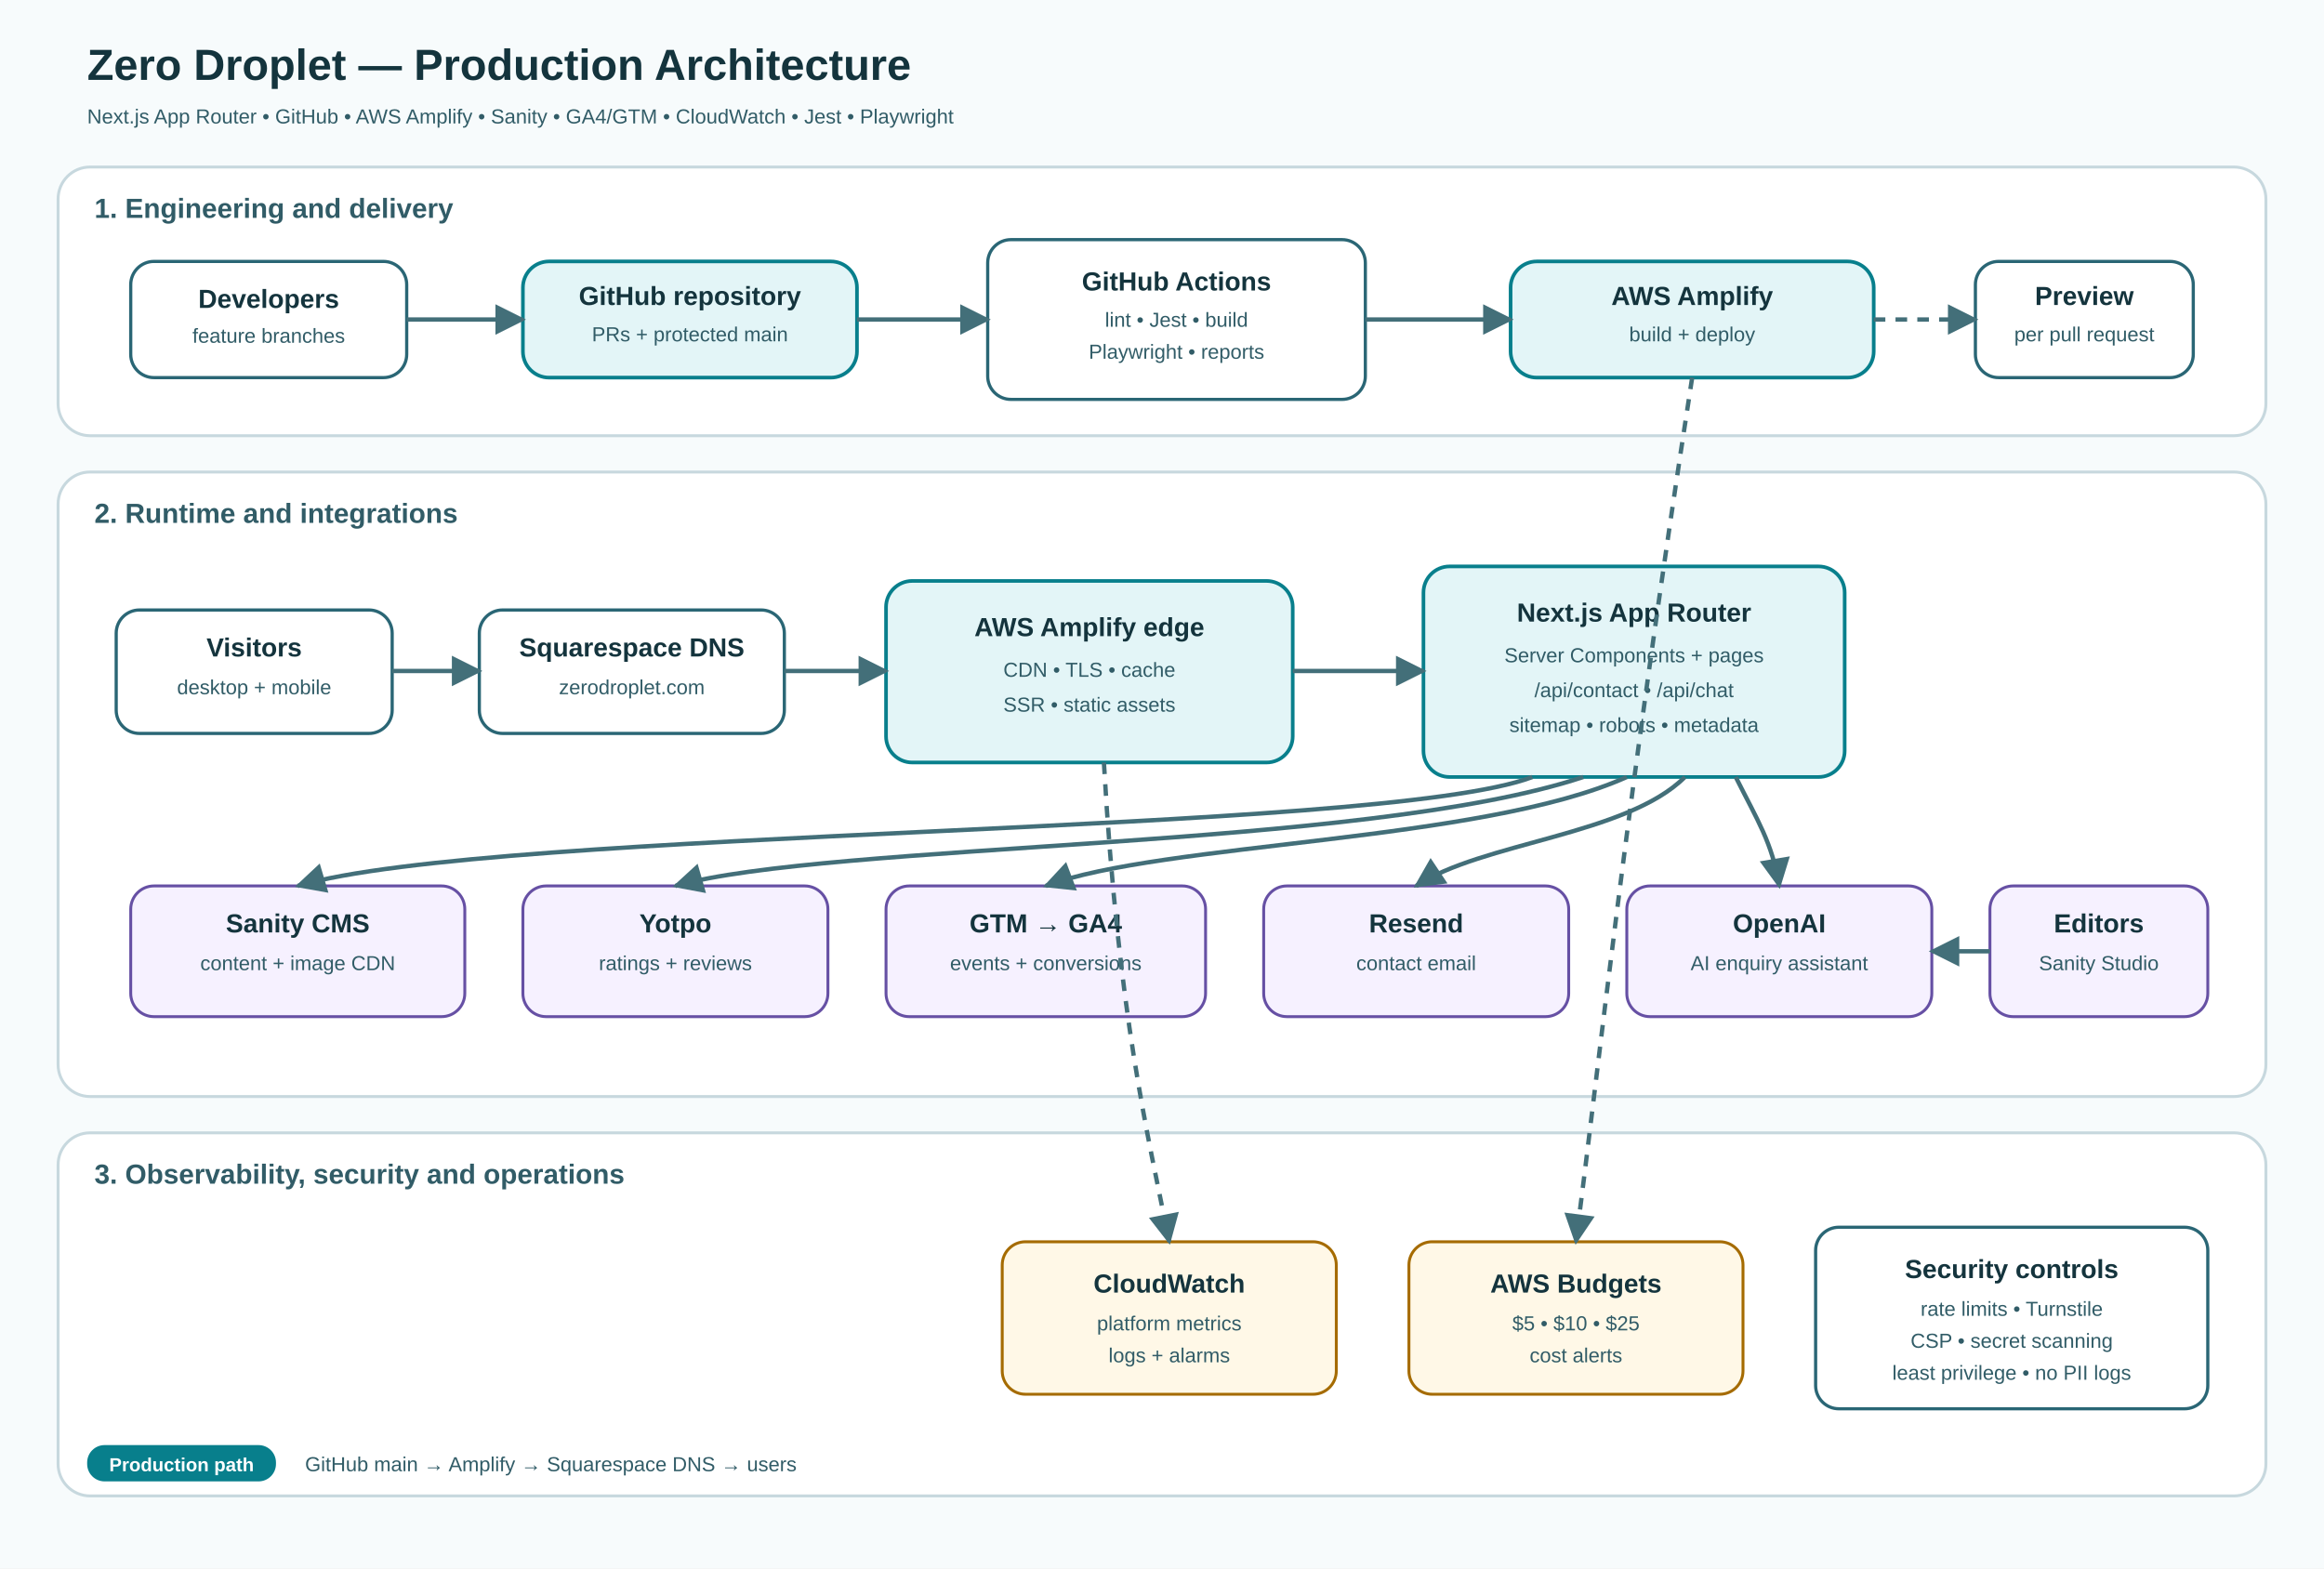
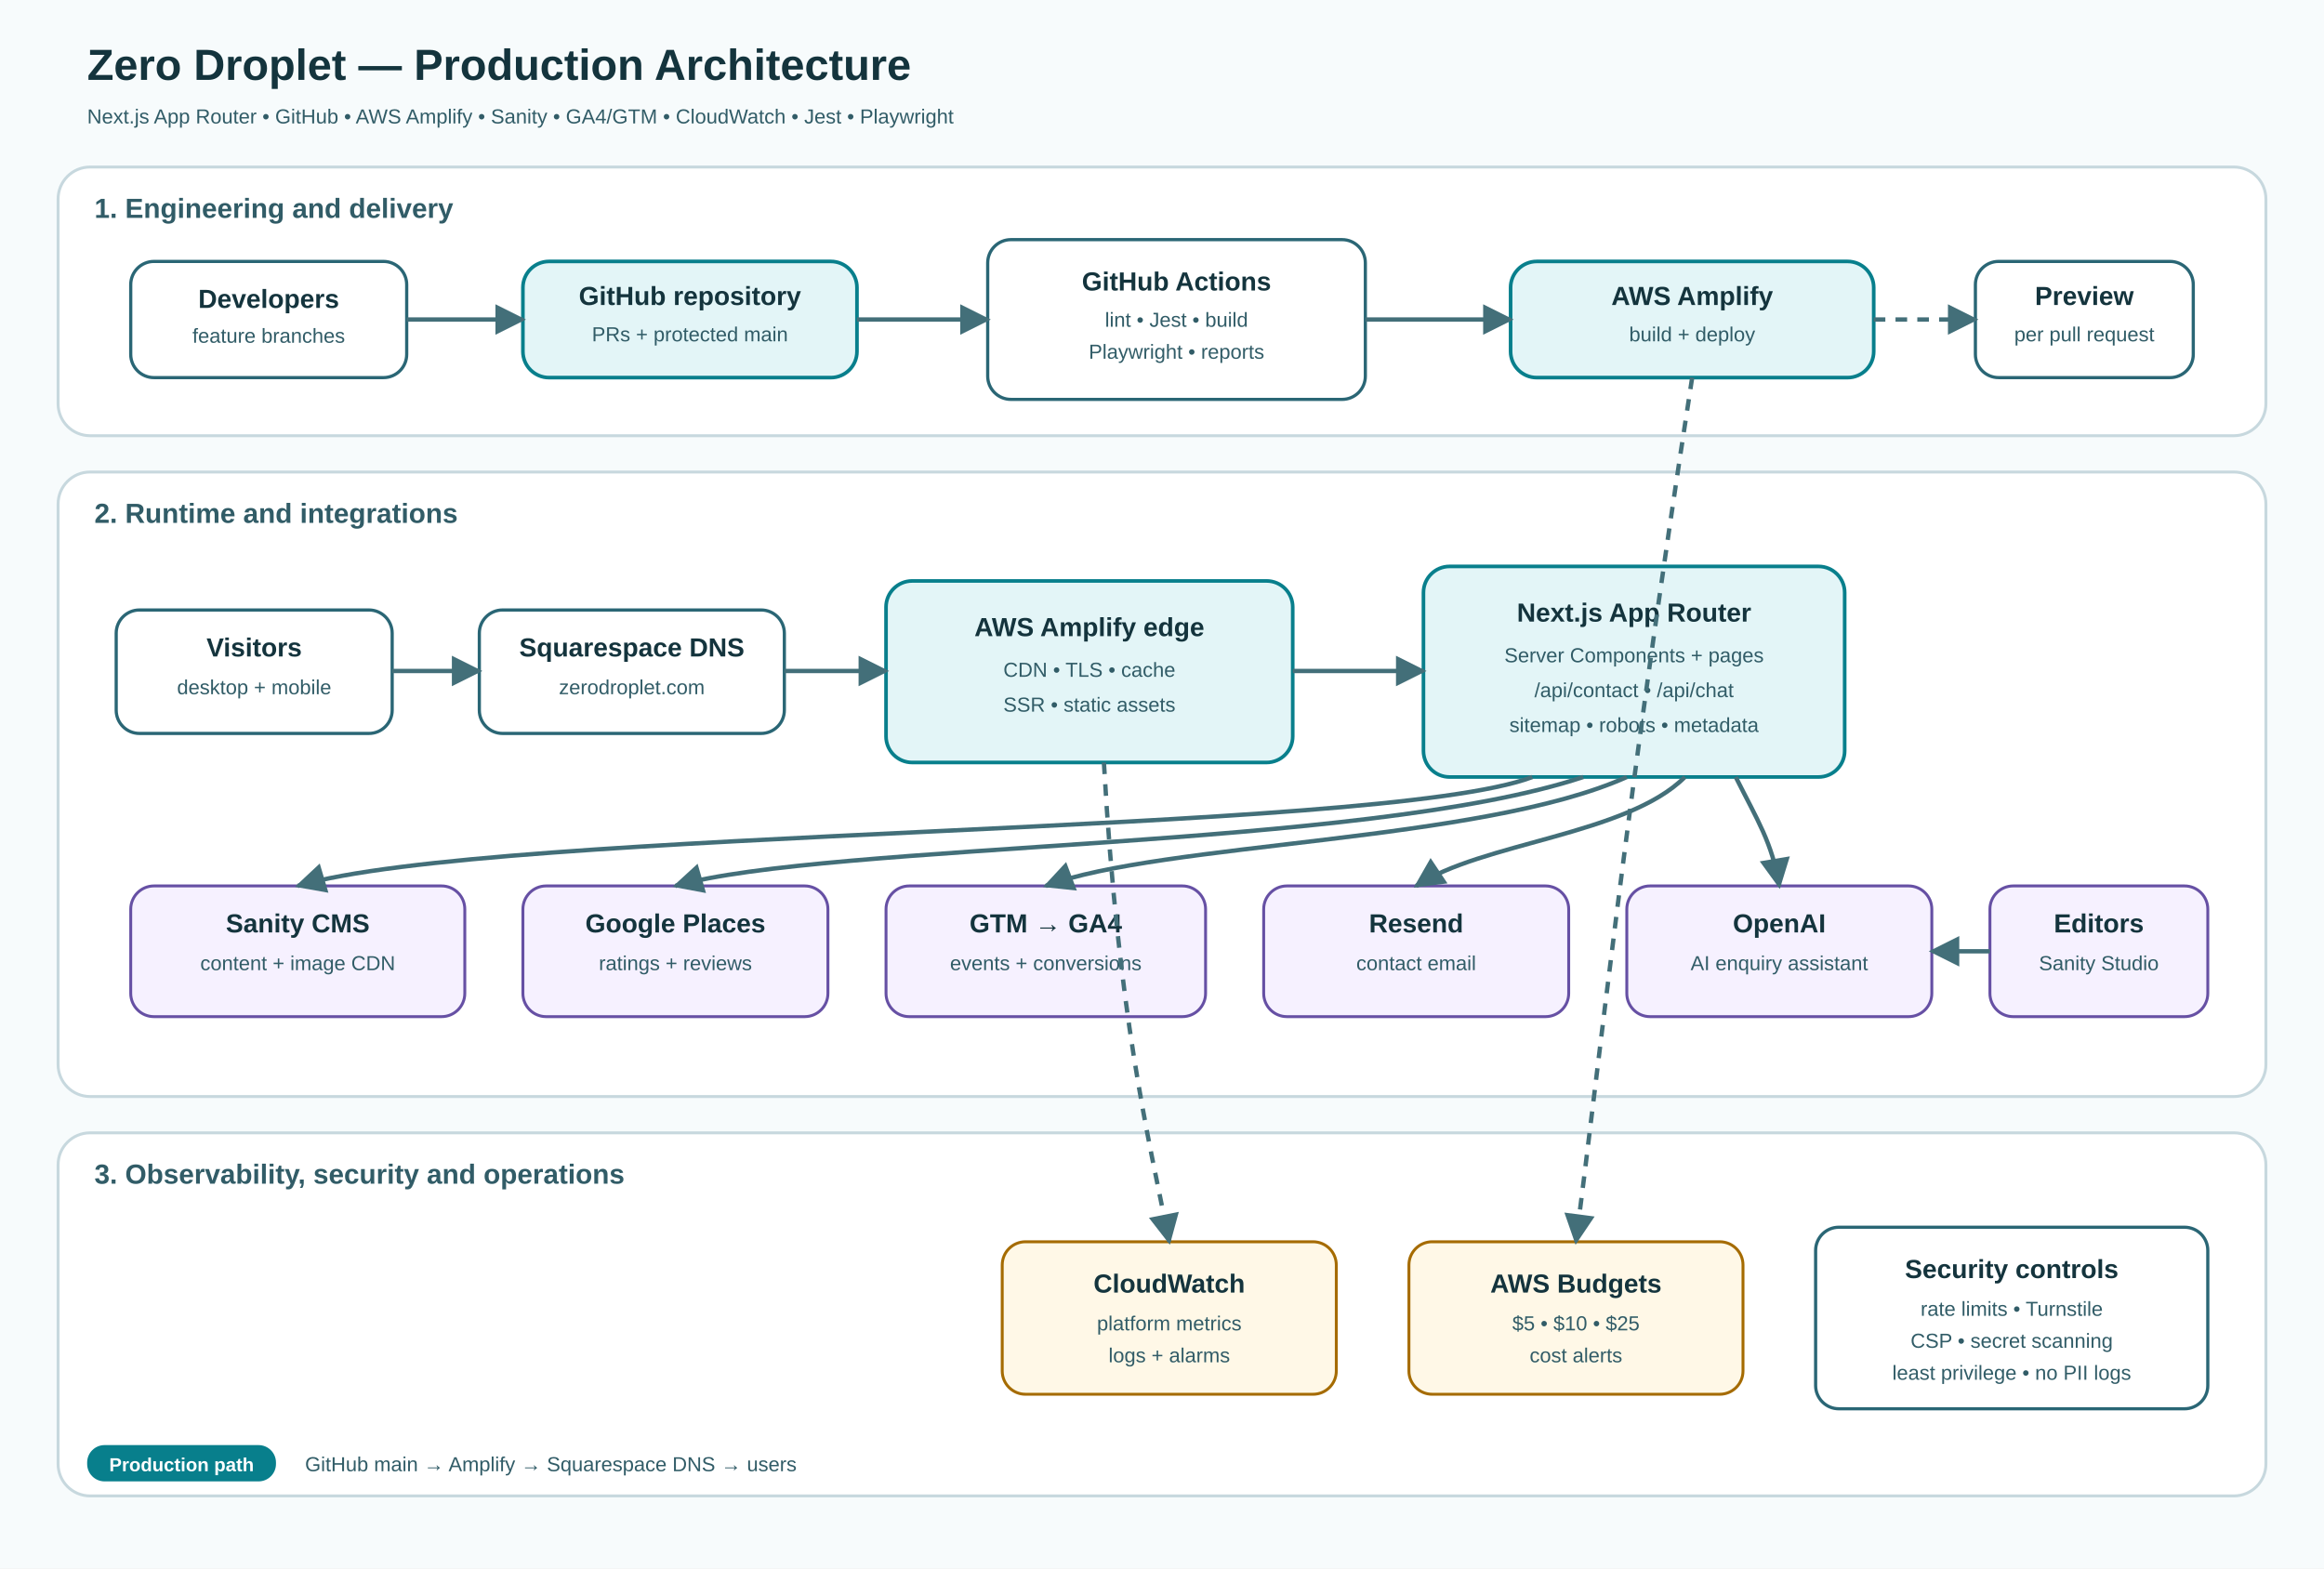
<svg xmlns="http://www.w3.org/2000/svg" width="1600" height="1080" viewBox="0 0 1600 1080" role="img" aria-labelledby="title desc">
  <defs>
    <style>
      .bg{fill:#f7fbfc}.lane{fill:#ffffff;stroke:#c7d8de;stroke-width:2}.box{fill:#ffffff;stroke:#2a6675;stroke-width:2.2;rx:16}.primary{fill:#e3f5f7;stroke:#087f8c;stroke-width:2.5;rx:18}.external{fill:#f6f1ff;stroke:#6650a4;stroke-width:2;rx:16}.obs{fill:#fff8e7;stroke:#a56b00;stroke-width:2;rx:16}.title{font:700 30px Arial,sans-serif;fill:#14343d}.laneTitle{font:700 19px Arial,sans-serif;fill:#315c67}.label{font:700 18px Arial,sans-serif;fill:#14343d}.small{font:400 14px Arial,sans-serif;fill:#315c67}.arrow{stroke:#436f79;stroke-width:3;fill:none;marker-end:url(#m)}.dash{stroke-dasharray:8 7}.edgeLabel{font:600 13px Arial,sans-serif;fill:#436f79}.badge{fill:#087f8c}.badgeText{font:700 13px Arial,sans-serif;fill:#fff}
    </style>
    <marker id="m" viewBox="0 0 10 10" refX="9" refY="5" markerWidth="7" markerHeight="7" orient="auto-start-reverse">
      <path d="M 0 0 L 10 5 L 0 10 z" fill="#436f79" />
    </marker>
  </defs>
  <rect class="bg" width="1600" height="1080" />
  <text x="60" y="55" class="title">Zero Droplet — Production Architecture</text>
  <text x="60" y="85" class="small">Next.js App Router • GitHub • AWS Amplify • Sanity • GA4/GTM • CloudWatch • Jest • Playwright</text>
  <rect x="40" y="115" width="1520" height="185" class="lane" rx="22" />
  <text x="65" y="150" class="laneTitle">1. Engineering and delivery</text>
  <rect x="90" y="180" width="190" height="80" class="box" />
  <text x="185" y="212" text-anchor="middle" class="label">Developers</text>
  <text x="185" y="236" text-anchor="middle" class="small">feature branches</text>
  <rect x="360" y="180" width="230" height="80" class="primary" />
  <text x="475" y="210" text-anchor="middle" class="label">GitHub repository</text>
  <text x="475" y="235" text-anchor="middle" class="small">PRs + protected main</text>
  <rect x="680" y="165" width="260" height="110" class="box" />
  <text x="810" y="200" text-anchor="middle" class="label">GitHub Actions</text>
  <text x="810" y="225" text-anchor="middle" class="small">lint • Jest • build</text>
  <text x="810" y="247" text-anchor="middle" class="small">Playwright • reports</text>
  <rect x="1040" y="180" width="250" height="80" class="primary" />
  <text x="1165" y="210" text-anchor="middle" class="label">AWS Amplify</text>
  <text x="1165" y="235" text-anchor="middle" class="small">build + deploy</text>
  <rect x="1360" y="180" width="150" height="80" class="box" />
  <text x="1435" y="210" text-anchor="middle" class="label">Preview</text>
  <text x="1435" y="235" text-anchor="middle" class="small">per pull request</text>
  <path d="M280 220 H360" class="arrow" />
  <path d="M590 220 H680" class="arrow" />
  <path d="M940 220 H1040" class="arrow" />
  <path d="M1290 220 H1360" class="arrow dash" />
  <rect x="40" y="325" width="1520" height="430" class="lane" rx="22" />
  <text x="65" y="360" class="laneTitle">2. Runtime and integrations</text>
  <rect x="80" y="420" width="190" height="85" class="box" />
  <text x="175" y="452" text-anchor="middle" class="label">Visitors</text>
  <text x="175" y="478" text-anchor="middle" class="small">desktop + mobile</text>
  <rect x="330" y="420" width="210" height="85" class="box" />
  <text x="435" y="452" text-anchor="middle" class="label">Squarespace DNS</text>
  <text x="435" y="478" text-anchor="middle" class="small">zerodroplet.com</text>
  <rect x="610" y="400" width="280" height="125" class="primary" />
  <text x="750" y="438" text-anchor="middle" class="label">AWS Amplify edge</text>
  <text x="750" y="466" text-anchor="middle" class="small">CDN • TLS • cache</text>
  <text x="750" y="490" text-anchor="middle" class="small">SSR • static assets</text>
  <rect x="980" y="390" width="290" height="145" class="primary" />
  <text x="1125" y="428" text-anchor="middle" class="label">Next.js App Router</text>
  <text x="1125" y="456" text-anchor="middle" class="small">Server Components + pages</text>
  <text x="1125" y="480" text-anchor="middle" class="small">/api/contact • /api/chat</text>
  <text x="1125" y="504" text-anchor="middle" class="small">sitemap • robots • metadata</text>
  <path d="M270 462 H330" class="arrow" />
  <path d="M540 462 H610" class="arrow" />
  <path d="M890 462 H980" class="arrow" />
  <rect x="90" y="610" width="230" height="90" class="external" />
  <text x="205" y="642" text-anchor="middle" class="label">Sanity CMS</text>
  <text x="205" y="668" text-anchor="middle" class="small">content + image CDN</text>
  <rect x="360" y="610" width="210" height="90" class="external" />
-   <text x="465" y="642" text-anchor="middle" class="label">Yotpo</text>
+   <text x="465" y="642" text-anchor="middle" class="label">Google Places</text>
  <text x="465" y="668" text-anchor="middle" class="small">ratings + reviews</text>
  <rect x="610" y="610" width="220" height="90" class="external" />
  <text x="720" y="642" text-anchor="middle" class="label">GTM → GA4</text>
  <text x="720" y="668" text-anchor="middle" class="small">events + conversions</text>
  <rect x="870" y="610" width="210" height="90" class="external" />
  <text x="975" y="642" text-anchor="middle" class="label">Resend</text>
  <text x="975" y="668" text-anchor="middle" class="small">contact email</text>
  <rect x="1120" y="610" width="210" height="90" class="external" />
  <text x="1225" y="642" text-anchor="middle" class="label">OpenAI</text>
  <text x="1225" y="668" text-anchor="middle" class="small">AI enquiry assistant</text>
  <rect x="1370" y="610" width="150" height="90" class="external" />
  <text x="1445" y="642" text-anchor="middle" class="label">Editors</text>
  <text x="1445" y="668" text-anchor="middle" class="small">Sanity Studio</text>
  <path d="M1055 535 C950 575 340 570 205 610" class="arrow" />
  <path d="M1090 535 C940 585 570 580 465 610" class="arrow" />
  <path d="M1120 535 C1020 580 800 580 720 610" class="arrow" />
  <path d="M1160 535 C1120 575 1020 580 975 610" class="arrow" />
  <path d="M1195 535 C1210 565 1220 580 1225 610" class="arrow" />
  <path d="M1370 655 H1330" class="arrow" />
  <rect x="40" y="780" width="1520" height="250" class="lane" rx="22" />
  <text x="65" y="815" class="laneTitle">3. Observability, security and operations</text>
  <rect x="690" y="855" width="230" height="105" class="obs" />
  <text x="805" y="890" text-anchor="middle" class="label">CloudWatch</text>
  <text x="805" y="916" text-anchor="middle" class="small">platform metrics</text>
  <text x="805" y="938" text-anchor="middle" class="small">logs + alarms</text>
  <rect x="970" y="855" width="230" height="105" class="obs" />
  <text x="1085" y="890" text-anchor="middle" class="label">AWS Budgets</text>
  <text x="1085" y="916" text-anchor="middle" class="small">$5 • $10 • $25</text>
  <text x="1085" y="938" text-anchor="middle" class="small">cost alerts</text>
  <rect x="1250" y="845" width="270" height="125" class="box" />
  <text x="1385" y="880" text-anchor="middle" class="label">Security controls</text>
  <text x="1385" y="906" text-anchor="middle" class="small">rate limits • Turnstile</text>
  <text x="1385" y="928" text-anchor="middle" class="small">CSP • secret scanning</text>
  <text x="1385" y="950" text-anchor="middle" class="small">least privilege • no PII logs</text>
  <path d="M760 525 C770 700 790 780 805 855" class="arrow dash" />
  <path d="M1165 260 C1120 550 1100 740 1085 855" class="arrow dash" />
  <rect x="60" y="995" width="130" height="25" class="badge" rx="12" />
  <text x="125" y="1013" text-anchor="middle" class="badgeText">Production path</text>
  <text x="210" y="1013" class="small">GitHub main → Amplify → Squarespace DNS → users</text>
</svg>
